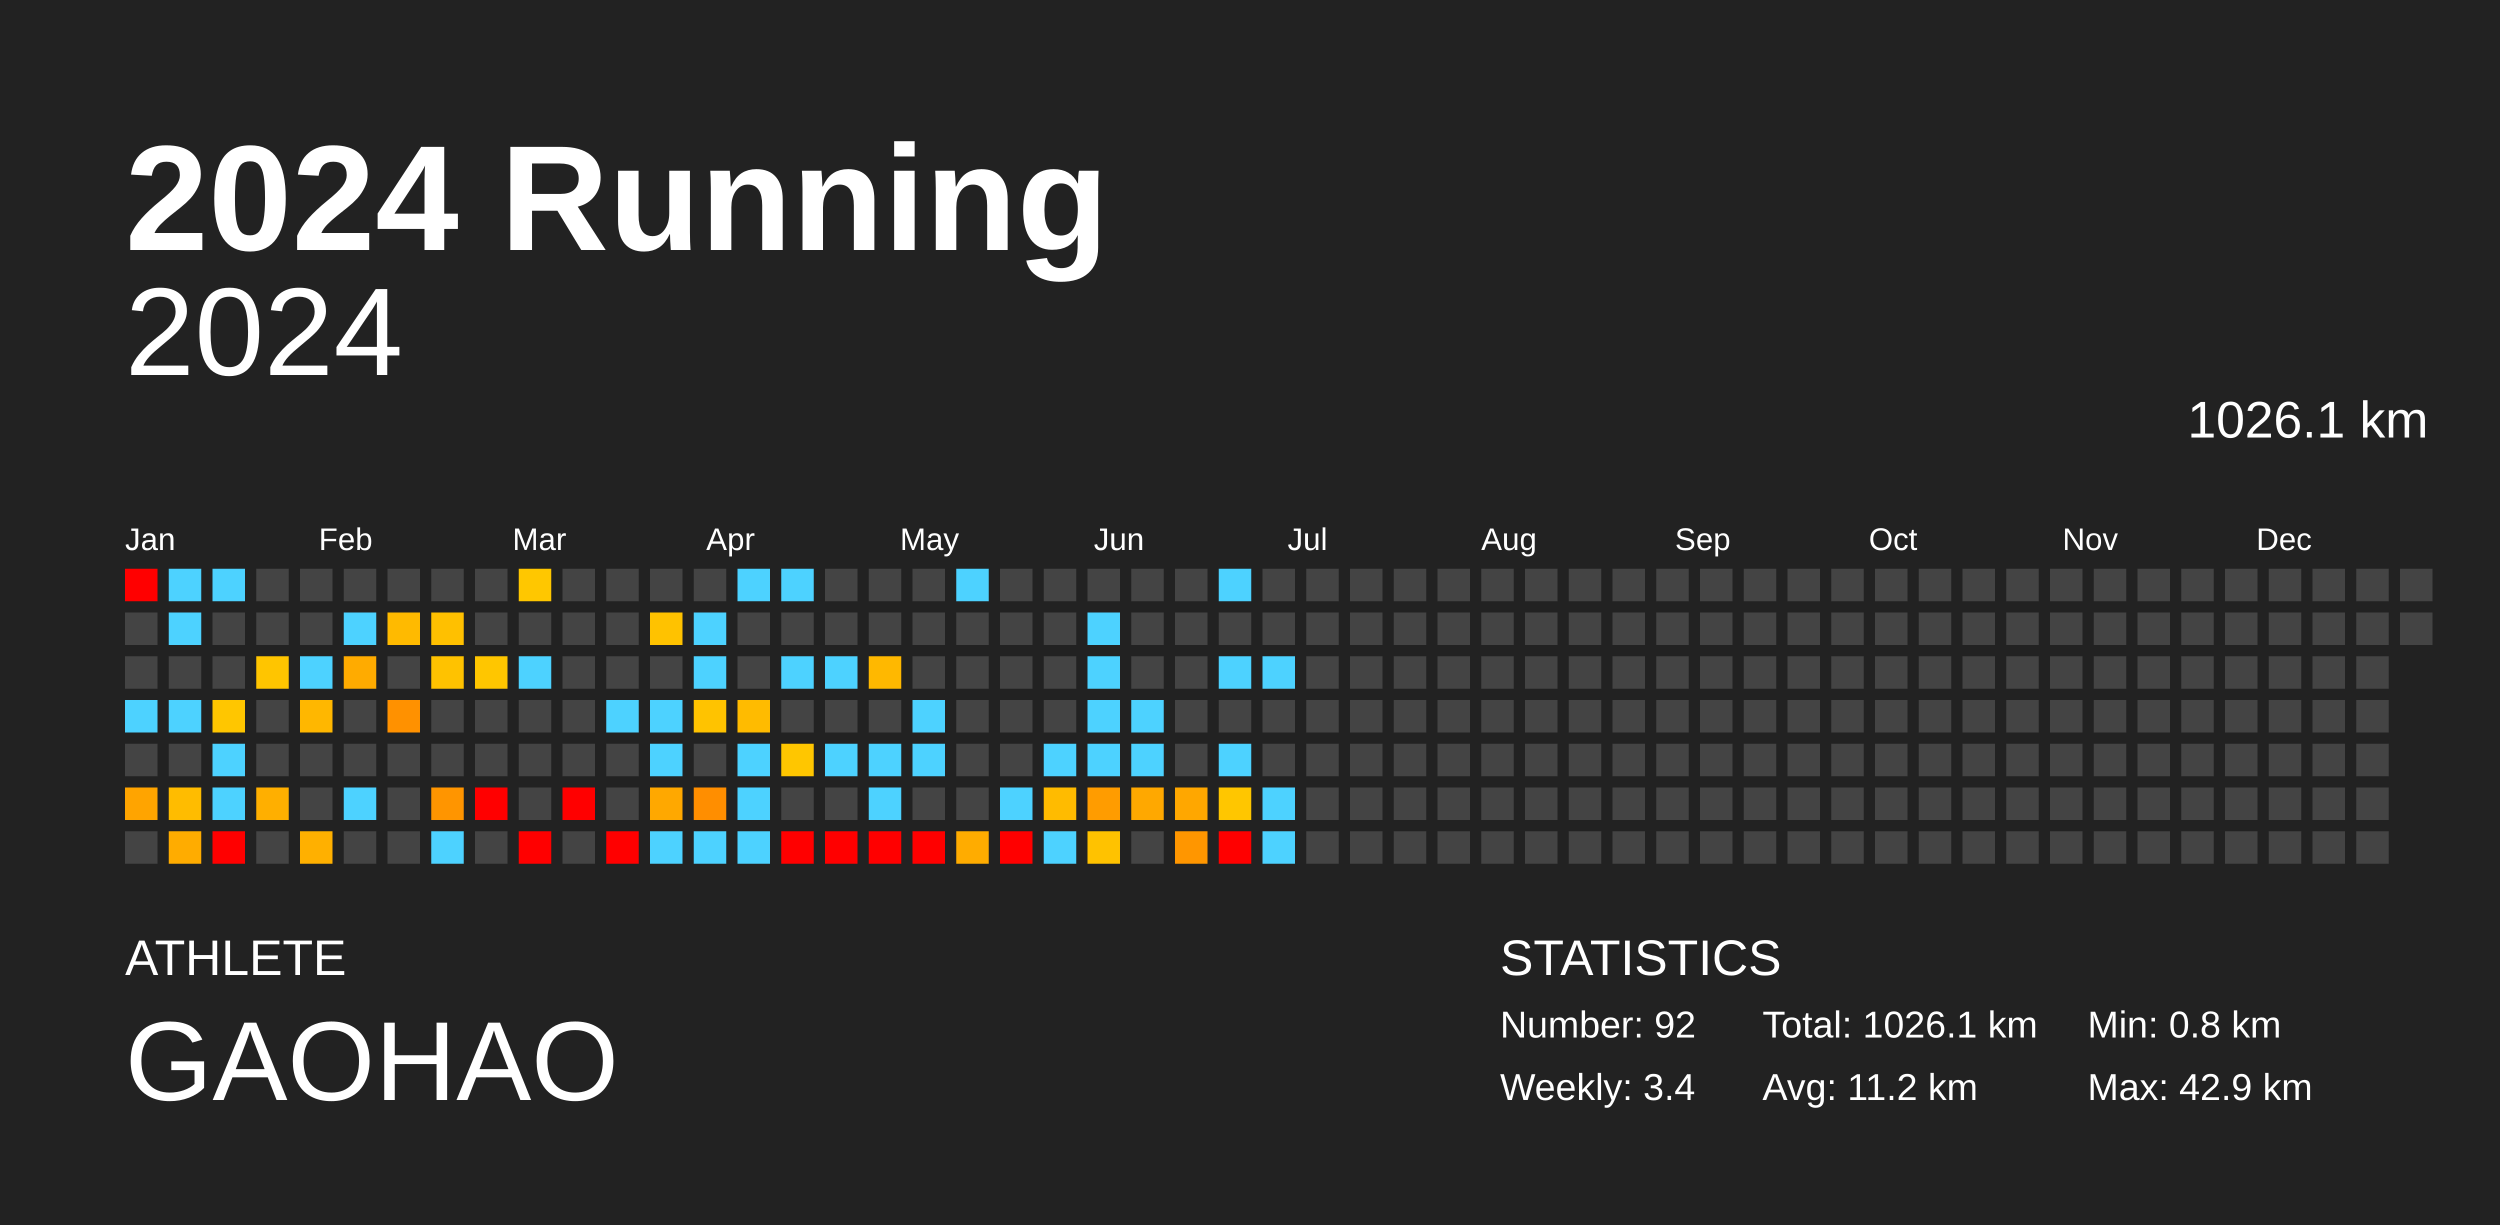
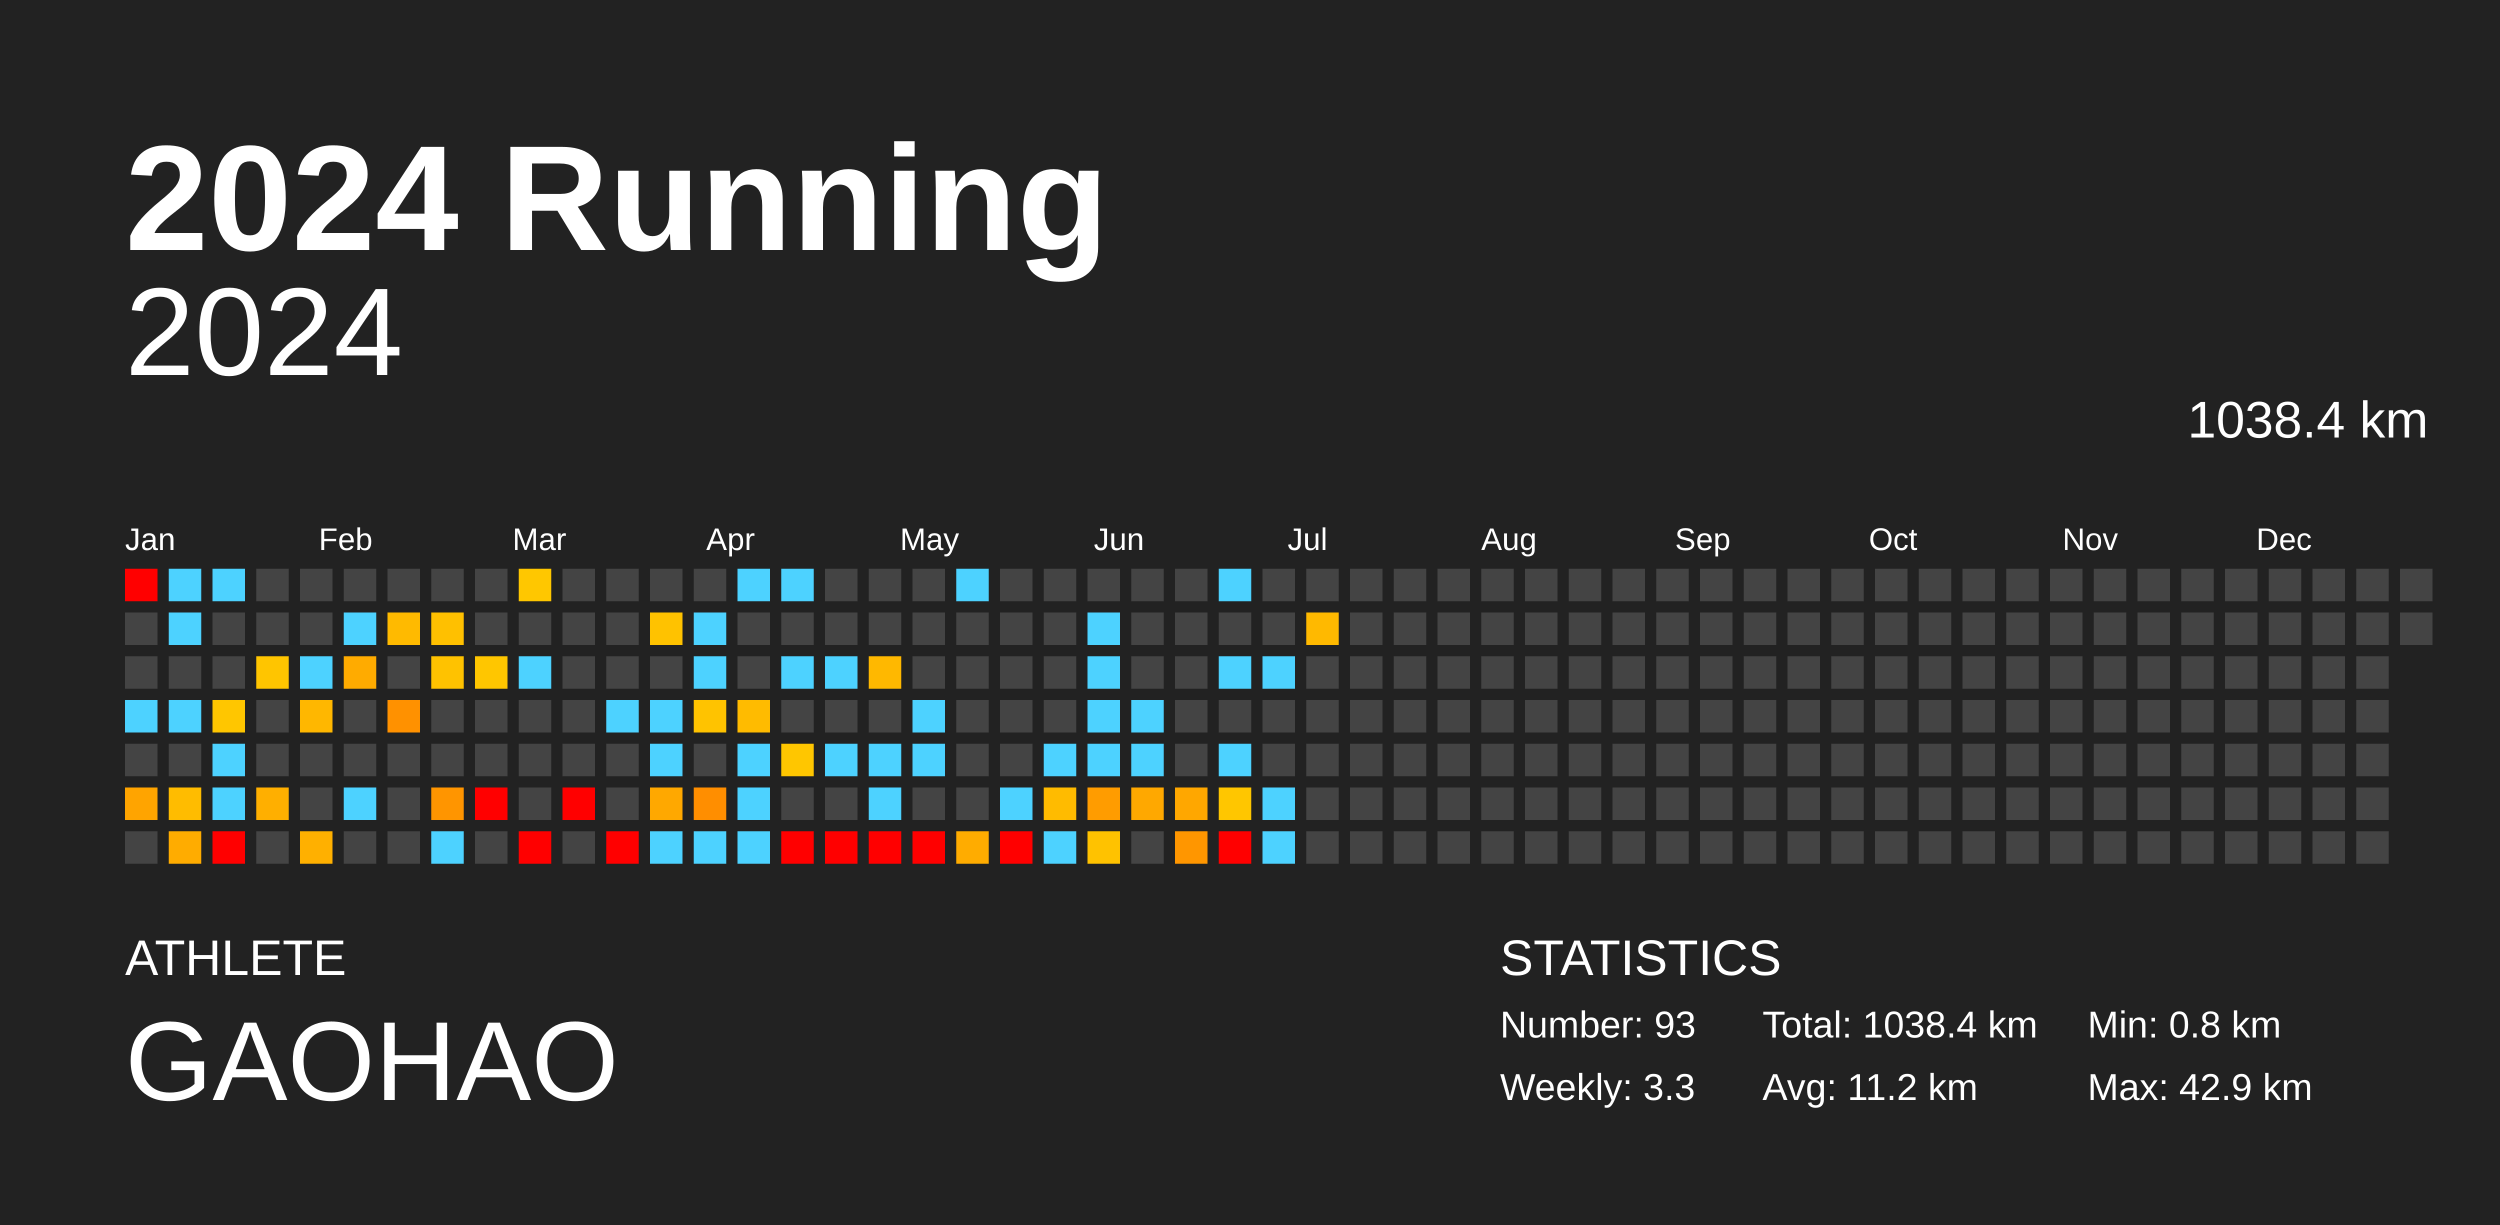
<svg xmlns="http://www.w3.org/2000/svg" baseProfile="full" height="98mm" version="1.1" viewBox="0,0,200,98" width="200mm">
  <defs />
  <rect fill="#222222" height="98" width="200" x="0" y="0" />
  <text fill="#FFFFFF" style="font-size:12px; font-family:Arial; font-weight:bold;" x="10" y="20">2024 Running</text>
  <text fill="#FFFFFF" style="font-size:4px; font-family:Arial" x="10" y="78">ATHLETE</text>
  <text fill="#FFFFFF" style="font-size:9px; font-family:Arial" x="10" y="88">GAOHAO</text>
  <text fill="#FFFFFF" style="font-size:4px; font-family:Arial" x="120" y="78">STATISTICS</text>
-   <text fill="#FFFFFF" style="font-size:3px; font-family:Arial" x="120" y="83">Number: 92</text>
-   <text fill="#FFFFFF" style="font-size:3px; font-family:Arial" x="120" y="88">Weekly: 3.4</text>
-   <text fill="#FFFFFF" style="font-size:3px; font-family:Arial" x="141" y="83">Total: 1026.1 km</text>
+   <text fill="#FFFFFF" style="font-size:3px; font-family:Arial" x="120" y="83">Number: 93</text>
+   <text fill="#FFFFFF" style="font-size:3px; font-family:Arial" x="120" y="88">Weekly: 3.3</text>
+   <text fill="#FFFFFF" style="font-size:3px; font-family:Arial" x="141" y="83">Total: 1038.4 km</text>
  <text fill="#FFFFFF" style="font-size:3px; font-family:Arial" x="141" y="88">Avg: 11.2 km</text>
  <text fill="#FFFFFF" style="font-size:3px; font-family:Arial" x="167" y="83">Min: 0.8 km</text>
  <text fill="#FFFFFF" style="font-size:3px; font-family:Arial" x="167" y="88">Max: 42.9 km</text>
  <text alignment-baseline="hanging" fill="#FFFFFF" style="font-size:10.0px; font-family:Arial;" x="10" y="30">2024</text>
-   <text alignment-baseline="hanging" fill="#FFFFFF" style="font-size:4.125px; font-family:Arial;" x="175" y="35">1026.1 km</text>
+   <text alignment-baseline="hanging" fill="#FFFFFF" style="font-size:4.125px; font-family:Arial;" x="175" y="35">1038.4 km</text>
  <text fill="#FFFFFF" style="font-size:2.5px; font-family:Arial" x="10.0" y="44">Jan</text>
  <text fill="#FFFFFF" style="font-size:2.5px; font-family:Arial" x="25.5" y="44">Feb</text>
  <text fill="#FFFFFF" style="font-size:2.5px; font-family:Arial" x="41.0" y="44">Mar</text>
  <text fill="#FFFFFF" style="font-size:2.5px; font-family:Arial" x="56.5" y="44">Apr</text>
  <text fill="#FFFFFF" style="font-size:2.5px; font-family:Arial" x="72.0" y="44">May</text>
  <text fill="#FFFFFF" style="font-size:2.5px; font-family:Arial" x="87.5" y="44">Jun</text>
  <text fill="#FFFFFF" style="font-size:2.5px; font-family:Arial" x="103.0" y="44">Jul</text>
  <text fill="#FFFFFF" style="font-size:2.5px; font-family:Arial" x="118.5" y="44">Aug</text>
  <text fill="#FFFFFF" style="font-size:2.5px; font-family:Arial" x="134.0" y="44">Sep</text>
  <text fill="#FFFFFF" style="font-size:2.5px; font-family:Arial" x="149.5" y="44">Oct</text>
  <text fill="#FFFFFF" style="font-size:2.5px; font-family:Arial" x="165.0" y="44">Nov</text>
  <text fill="#FFFFFF" style="font-size:2.5px; font-family:Arial" x="180.5" y="44">Dec</text>
  <rect fill="red" height="2.6" width="2.6" x="10.0" y="45.5" />
  <rect fill="#444444" height="2.6" width="2.6" x="10.0" y="49.0" />
  <rect fill="#444444" height="2.6" width="2.6" x="10.0" y="52.5" />
  <rect fill="#4dd2ff" height="2.6" width="2.6" x="10.0" y="56.0" />
  <rect fill="#444444" height="2.6" width="2.6" x="10.0" y="59.5" />
  <rect fill="#ffa400" height="2.6" width="2.6" x="10.0" y="63.0" />
  <rect fill="#444444" height="2.6" width="2.6" x="10.0" y="66.5" />
  <rect fill="#4dd2ff" height="2.6" width="2.6" x="13.5" y="45.5" />
  <rect fill="#4dd2ff" height="2.6" width="2.6" x="13.5" y="49.0" />
  <rect fill="#444444" height="2.6" width="2.6" x="13.5" y="52.5" />
  <rect fill="#4dd2ff" height="2.6" width="2.6" x="13.5" y="56.0" />
  <rect fill="#444444" height="2.6" width="2.6" x="13.5" y="59.5" />
  <rect fill="#ffbc00" height="2.6" width="2.6" x="13.5" y="63.0" />
  <rect fill="#ffac00" height="2.6" width="2.6" x="13.5" y="66.5" />
  <rect fill="#4dd2ff" height="2.6" width="2.6" x="17.0" y="45.5" />
  <rect fill="#444444" height="2.6" width="2.6" x="17.0" y="49.0" />
  <rect fill="#444444" height="2.6" width="2.6" x="17.0" y="52.5" />
  <rect fill="#ffc600" height="2.6" width="2.6" x="17.0" y="56.0" />
  <rect fill="#4dd2ff" height="2.6" width="2.6" x="17.0" y="59.5" />
  <rect fill="#4dd2ff" height="2.6" width="2.6" x="17.0" y="63.0" />
  <rect fill="red" height="2.6" width="2.6" x="17.0" y="66.5" />
  <rect fill="#444444" height="2.6" width="2.6" x="20.5" y="45.5" />
  <rect fill="#444444" height="2.6" width="2.6" x="20.5" y="49.0" />
  <rect fill="#ffc500" height="2.6" width="2.6" x="20.5" y="52.5" />
  <rect fill="#444444" height="2.6" width="2.6" x="20.5" y="56.0" />
  <rect fill="#444444" height="2.6" width="2.6" x="20.5" y="59.5" />
  <rect fill="#ffaf00" height="2.6" width="2.6" x="20.5" y="63.0" />
  <rect fill="#444444" height="2.6" width="2.6" x="20.5" y="66.5" />
  <rect fill="#444444" height="2.6" width="2.6" x="24.0" y="45.5" />
  <rect fill="#444444" height="2.6" width="2.6" x="24.0" y="49.0" />
  <rect fill="#4dd2ff" height="2.6" width="2.6" x="24.0" y="52.5" />
  <rect fill="#ffb700" height="2.6" width="2.6" x="24.0" y="56.0" />
  <rect fill="#444444" height="2.6" width="2.6" x="24.0" y="59.5" />
  <rect fill="#444444" height="2.6" width="2.6" x="24.0" y="63.0" />
  <rect fill="#ffb000" height="2.6" width="2.6" x="24.0" y="66.5" />
  <rect fill="#444444" height="2.6" width="2.6" x="27.5" y="45.5" />
  <rect fill="#4dd2ff" height="2.6" width="2.6" x="27.5" y="49.0" />
  <rect fill="#ffab00" height="2.6" width="2.6" x="27.5" y="52.5" />
  <rect fill="#444444" height="2.6" width="2.6" x="27.5" y="56.0" />
  <rect fill="#444444" height="2.6" width="2.6" x="27.5" y="59.5" />
  <rect fill="#4dd2ff" height="2.6" width="2.6" x="27.5" y="63.0" />
  <rect fill="#444444" height="2.6" width="2.6" x="27.5" y="66.5" />
  <rect fill="#444444" height="2.6" width="2.6" x="31.0" y="45.5" />
  <rect fill="#ffba00" height="2.6" width="2.6" x="31.0" y="49.0" />
  <rect fill="#444444" height="2.6" width="2.6" x="31.0" y="52.5" />
  <rect fill="#ff9100" height="2.6" width="2.6" x="31.0" y="56.0" />
  <rect fill="#444444" height="2.6" width="2.6" x="31.0" y="59.5" />
  <rect fill="#444444" height="2.6" width="2.6" x="31.0" y="63.0" />
  <rect fill="#444444" height="2.6" width="2.6" x="31.0" y="66.5" />
  <rect fill="#444444" height="2.6" width="2.6" x="34.5" y="45.5" />
  <rect fill="#ffc000" height="2.6" width="2.6" x="34.5" y="49.0" />
  <rect fill="#ffc200" height="2.6" width="2.6" x="34.5" y="52.5" />
  <rect fill="#444444" height="2.6" width="2.6" x="34.5" y="56.0" />
  <rect fill="#444444" height="2.6" width="2.6" x="34.5" y="59.5" />
  <rect fill="#ff9500" height="2.6" width="2.6" x="34.5" y="63.0" />
  <rect fill="#4dd2ff" height="2.6" width="2.6" x="34.5" y="66.5" />
  <rect fill="#444444" height="2.6" width="2.6" x="38.0" y="45.5" />
  <rect fill="#444444" height="2.6" width="2.6" x="38.0" y="49.0" />
  <rect fill="#ffc600" height="2.6" width="2.6" x="38.0" y="52.5" />
  <rect fill="#444444" height="2.6" width="2.6" x="38.0" y="56.0" />
  <rect fill="#444444" height="2.6" width="2.6" x="38.0" y="59.5" />
  <rect fill="red" height="2.6" width="2.6" x="38.0" y="63.0" />
  <rect fill="#444444" height="2.6" width="2.6" x="38.0" y="66.5" />
  <rect fill="#ffc700" height="2.6" width="2.6" x="41.5" y="45.5" />
  <rect fill="#444444" height="2.6" width="2.6" x="41.5" y="49.0" />
  <rect fill="#4dd2ff" height="2.6" width="2.6" x="41.5" y="52.5" />
  <rect fill="#444444" height="2.6" width="2.6" x="41.5" y="56.0" />
  <rect fill="#444444" height="2.6" width="2.6" x="41.5" y="59.5" />
  <rect fill="#444444" height="2.6" width="2.6" x="41.5" y="63.0" />
  <rect fill="red" height="2.6" width="2.6" x="41.5" y="66.5" />
  <rect fill="#444444" height="2.6" width="2.6" x="45.0" y="45.5" />
  <rect fill="#444444" height="2.6" width="2.6" x="45.0" y="49.0" />
  <rect fill="#444444" height="2.6" width="2.6" x="45.0" y="52.5" />
  <rect fill="#444444" height="2.6" width="2.6" x="45.0" y="56.0" />
  <rect fill="#444444" height="2.6" width="2.6" x="45.0" y="59.5" />
  <rect fill="red" height="2.6" width="2.6" x="45.0" y="63.0" />
  <rect fill="#444444" height="2.6" width="2.6" x="45.0" y="66.5" />
  <rect fill="#444444" height="2.6" width="2.6" x="48.5" y="45.5" />
  <rect fill="#444444" height="2.6" width="2.6" x="48.5" y="49.0" />
  <rect fill="#444444" height="2.6" width="2.6" x="48.5" y="52.5" />
  <rect fill="#4dd2ff" height="2.6" width="2.6" x="48.5" y="56.0" />
  <rect fill="#444444" height="2.6" width="2.6" x="48.5" y="59.5" />
  <rect fill="#444444" height="2.6" width="2.6" x="48.5" y="63.0" />
  <rect fill="red" height="2.6" width="2.6" x="48.5" y="66.5" />
  <rect fill="#444444" height="2.6" width="2.6" x="52.0" y="45.5" />
  <rect fill="#ffc200" height="2.6" width="2.6" x="52.0" y="49.0" />
  <rect fill="#444444" height="2.6" width="2.6" x="52.0" y="52.5" />
  <rect fill="#4dd2ff" height="2.6" width="2.6" x="52.0" y="56.0" />
  <rect fill="#4dd2ff" height="2.6" width="2.6" x="52.0" y="59.5" />
  <rect fill="#ffa800" height="2.6" width="2.6" x="52.0" y="63.0" />
  <rect fill="#4dd2ff" height="2.6" width="2.6" x="52.0" y="66.5" />
  <rect fill="#444444" height="2.6" width="2.6" x="55.5" y="45.5" />
  <rect fill="#4dd2ff" height="2.6" width="2.6" x="55.5" y="49.0" />
  <rect fill="#4dd2ff" height="2.6" width="2.6" x="55.5" y="52.5" />
  <rect fill="#ffc300" height="2.6" width="2.6" x="55.5" y="56.0" />
  <rect fill="#444444" height="2.6" width="2.6" x="55.5" y="59.5" />
  <rect fill="#ff8e00" height="2.6" width="2.6" x="55.5" y="63.0" />
  <rect fill="#4dd2ff" height="2.6" width="2.6" x="55.5" y="66.5" />
  <rect fill="#4dd2ff" height="2.6" width="2.6" x="59.0" y="45.5" />
  <rect fill="#444444" height="2.6" width="2.6" x="59.0" y="49.0" />
  <rect fill="#444444" height="2.6" width="2.6" x="59.0" y="52.5" />
  <rect fill="#ffbb00" height="2.6" width="2.6" x="59.0" y="56.0" />
  <rect fill="#4dd2ff" height="2.6" width="2.6" x="59.0" y="59.5" />
  <rect fill="#4dd2ff" height="2.6" width="2.6" x="59.0" y="63.0" />
  <rect fill="#4dd2ff" height="2.6" width="2.6" x="59.0" y="66.5" />
  <rect fill="#4dd2ff" height="2.6" width="2.6" x="62.5" y="45.5" />
  <rect fill="#444444" height="2.6" width="2.6" x="62.5" y="49.0" />
  <rect fill="#4dd2ff" height="2.6" width="2.6" x="62.5" y="52.5" />
  <rect fill="#444444" height="2.6" width="2.6" x="62.5" y="56.0" />
  <rect fill="#ffc600" height="2.6" width="2.6" x="62.5" y="59.5" />
  <rect fill="#444444" height="2.6" width="2.6" x="62.5" y="63.0" />
  <rect fill="red" height="2.6" width="2.6" x="62.5" y="66.5" />
  <rect fill="#444444" height="2.6" width="2.6" x="66.0" y="45.5" />
  <rect fill="#444444" height="2.6" width="2.6" x="66.0" y="49.0" />
  <rect fill="#4dd2ff" height="2.6" width="2.6" x="66.0" y="52.5" />
  <rect fill="#444444" height="2.6" width="2.6" x="66.0" y="56.0" />
  <rect fill="#4dd2ff" height="2.6" width="2.6" x="66.0" y="59.5" />
  <rect fill="#444444" height="2.6" width="2.6" x="66.0" y="63.0" />
  <rect fill="red" height="2.6" width="2.6" x="66.0" y="66.5" />
  <rect fill="#444444" height="2.6" width="2.6" x="69.5" y="45.5" />
  <rect fill="#444444" height="2.6" width="2.6" x="69.5" y="49.0" />
  <rect fill="#ffb800" height="2.6" width="2.6" x="69.5" y="52.5" />
  <rect fill="#444444" height="2.6" width="2.6" x="69.5" y="56.0" />
  <rect fill="#4dd2ff" height="2.6" width="2.6" x="69.5" y="59.5" />
  <rect fill="#4dd2ff" height="2.6" width="2.6" x="69.5" y="63.0" />
  <rect fill="red" height="2.6" width="2.6" x="69.5" y="66.5" />
  <rect fill="#444444" height="2.6" width="2.6" x="73.0" y="45.5" />
  <rect fill="#444444" height="2.6" width="2.6" x="73.0" y="49.0" />
  <rect fill="#444444" height="2.6" width="2.6" x="73.0" y="52.5" />
  <rect fill="#4dd2ff" height="2.6" width="2.6" x="73.0" y="56.0" />
  <rect fill="#4dd2ff" height="2.6" width="2.6" x="73.0" y="59.5" />
  <rect fill="#444444" height="2.6" width="2.6" x="73.0" y="63.0" />
  <rect fill="red" height="2.6" width="2.6" x="73.0" y="66.5" />
  <rect fill="#4dd2ff" height="2.6" width="2.6" x="76.5" y="45.5" />
  <rect fill="#444444" height="2.6" width="2.6" x="76.5" y="49.0" />
  <rect fill="#444444" height="2.6" width="2.6" x="76.5" y="52.5" />
  <rect fill="#444444" height="2.6" width="2.6" x="76.5" y="56.0" />
  <rect fill="#444444" height="2.6" width="2.6" x="76.5" y="59.5" />
  <rect fill="#444444" height="2.6" width="2.6" x="76.5" y="63.0" />
  <rect fill="#ffac00" height="2.6" width="2.6" x="76.5" y="66.5" />
  <rect fill="#444444" height="2.6" width="2.6" x="80.0" y="45.5" />
  <rect fill="#444444" height="2.6" width="2.6" x="80.0" y="49.0" />
  <rect fill="#444444" height="2.6" width="2.6" x="80.0" y="52.5" />
  <rect fill="#444444" height="2.6" width="2.6" x="80.0" y="56.0" />
  <rect fill="#444444" height="2.6" width="2.6" x="80.0" y="59.5" />
  <rect fill="#4dd2ff" height="2.6" width="2.6" x="80.0" y="63.0" />
  <rect fill="red" height="2.6" width="2.6" x="80.0" y="66.5" />
  <rect fill="#444444" height="2.6" width="2.6" x="83.5" y="45.5" />
  <rect fill="#444444" height="2.6" width="2.6" x="83.5" y="49.0" />
  <rect fill="#444444" height="2.6" width="2.6" x="83.5" y="52.5" />
  <rect fill="#444444" height="2.6" width="2.6" x="83.5" y="56.0" />
  <rect fill="#4dd2ff" height="2.6" width="2.6" x="83.5" y="59.5" />
  <rect fill="#ffbb00" height="2.6" width="2.6" x="83.5" y="63.0" />
  <rect fill="#4dd2ff" height="2.6" width="2.6" x="83.5" y="66.5" />
  <rect fill="#444444" height="2.6" width="2.6" x="87.0" y="45.5" />
  <rect fill="#4dd2ff" height="2.6" width="2.6" x="87.0" y="49.0" />
  <rect fill="#4dd2ff" height="2.6" width="2.6" x="87.0" y="52.5" />
  <rect fill="#4dd2ff" height="2.6" width="2.6" x="87.0" y="56.0" />
  <rect fill="#4dd2ff" height="2.6" width="2.6" x="87.0" y="59.5" />
  <rect fill="#ff9c00" height="2.6" width="2.6" x="87.0" y="63.0" />
  <rect fill="#ffc200" height="2.6" width="2.6" x="87.0" y="66.5" />
  <rect fill="#444444" height="2.6" width="2.6" x="90.5" y="45.5" />
  <rect fill="#444444" height="2.6" width="2.6" x="90.5" y="49.0" />
  <rect fill="#444444" height="2.6" width="2.6" x="90.5" y="52.5" />
  <rect fill="#4dd2ff" height="2.6" width="2.6" x="90.5" y="56.0" />
  <rect fill="#4dd2ff" height="2.6" width="2.6" x="90.5" y="59.5" />
  <rect fill="#ffa800" height="2.6" width="2.6" x="90.5" y="63.0" />
  <rect fill="#444444" height="2.6" width="2.6" x="90.5" y="66.5" />
  <rect fill="#444444" height="2.6" width="2.6" x="94.0" y="45.5" />
  <rect fill="#444444" height="2.6" width="2.6" x="94.0" y="49.0" />
  <rect fill="#444444" height="2.6" width="2.6" x="94.0" y="52.5" />
  <rect fill="#444444" height="2.6" width="2.6" x="94.0" y="56.0" />
  <rect fill="#444444" height="2.6" width="2.6" x="94.0" y="59.5" />
  <rect fill="#ffa700" height="2.6" width="2.6" x="94.0" y="63.0" />
  <rect fill="#ff9600" height="2.6" width="2.6" x="94.0" y="66.5" />
  <rect fill="#4dd2ff" height="2.6" width="2.6" x="97.5" y="45.5" />
  <rect fill="#444444" height="2.6" width="2.6" x="97.5" y="49.0" />
  <rect fill="#4dd2ff" height="2.6" width="2.6" x="97.5" y="52.5" />
  <rect fill="#444444" height="2.6" width="2.6" x="97.5" y="56.0" />
  <rect fill="#4dd2ff" height="2.6" width="2.6" x="97.5" y="59.5" />
  <rect fill="#ffc600" height="2.6" width="2.6" x="97.5" y="63.0" />
  <rect fill="red" height="2.6" width="2.6" x="97.5" y="66.5" />
  <rect fill="#444444" height="2.6" width="2.6" x="101.0" y="45.5" />
  <rect fill="#444444" height="2.6" width="2.6" x="101.0" y="49.0" />
  <rect fill="#4dd2ff" height="2.6" width="2.6" x="101.0" y="52.5" />
  <rect fill="#444444" height="2.6" width="2.6" x="101.0" y="56.0" />
  <rect fill="#444444" height="2.6" width="2.6" x="101.0" y="59.5" />
  <rect fill="#4dd2ff" height="2.6" width="2.6" x="101.0" y="63.0" />
  <rect fill="#4dd2ff" height="2.6" width="2.6" x="101.0" y="66.5" />
  <rect fill="#444444" height="2.6" width="2.6" x="104.5" y="45.5" />
-   <rect fill="#444444" height="2.6" width="2.6" x="104.5" y="49.0" />
+   <rect fill="#ffb900" height="2.6" width="2.6" x="104.5" y="49.0" />
  <rect fill="#444444" height="2.6" width="2.6" x="104.5" y="52.5" />
  <rect fill="#444444" height="2.6" width="2.6" x="104.5" y="56.0" />
  <rect fill="#444444" height="2.6" width="2.6" x="104.5" y="59.5" />
  <rect fill="#444444" height="2.6" width="2.6" x="104.5" y="63.0" />
  <rect fill="#444444" height="2.6" width="2.6" x="104.5" y="66.5" />
  <rect fill="#444444" height="2.6" width="2.6" x="108.0" y="45.5" />
  <rect fill="#444444" height="2.6" width="2.6" x="108.0" y="49.0" />
  <rect fill="#444444" height="2.6" width="2.6" x="108.0" y="52.5" />
  <rect fill="#444444" height="2.6" width="2.6" x="108.0" y="56.0" />
  <rect fill="#444444" height="2.6" width="2.6" x="108.0" y="59.5" />
  <rect fill="#444444" height="2.6" width="2.6" x="108.0" y="63.0" />
  <rect fill="#444444" height="2.6" width="2.6" x="108.0" y="66.5" />
  <rect fill="#444444" height="2.6" width="2.6" x="111.5" y="45.5" />
  <rect fill="#444444" height="2.6" width="2.6" x="111.5" y="49.0" />
  <rect fill="#444444" height="2.6" width="2.6" x="111.5" y="52.5" />
  <rect fill="#444444" height="2.6" width="2.6" x="111.5" y="56.0" />
  <rect fill="#444444" height="2.6" width="2.6" x="111.5" y="59.5" />
  <rect fill="#444444" height="2.6" width="2.6" x="111.5" y="63.0" />
  <rect fill="#444444" height="2.6" width="2.6" x="111.5" y="66.5" />
  <rect fill="#444444" height="2.6" width="2.6" x="115.0" y="45.5" />
  <rect fill="#444444" height="2.6" width="2.6" x="115.0" y="49.0" />
  <rect fill="#444444" height="2.6" width="2.6" x="115.0" y="52.5" />
  <rect fill="#444444" height="2.6" width="2.6" x="115.0" y="56.0" />
  <rect fill="#444444" height="2.6" width="2.6" x="115.0" y="59.5" />
  <rect fill="#444444" height="2.6" width="2.6" x="115.0" y="63.0" />
  <rect fill="#444444" height="2.6" width="2.6" x="115.0" y="66.5" />
  <rect fill="#444444" height="2.6" width="2.6" x="118.5" y="45.5" />
  <rect fill="#444444" height="2.6" width="2.6" x="118.5" y="49.0" />
  <rect fill="#444444" height="2.6" width="2.6" x="118.5" y="52.5" />
  <rect fill="#444444" height="2.6" width="2.6" x="118.5" y="56.0" />
  <rect fill="#444444" height="2.6" width="2.6" x="118.5" y="59.5" />
  <rect fill="#444444" height="2.6" width="2.6" x="118.5" y="63.0" />
  <rect fill="#444444" height="2.6" width="2.6" x="118.5" y="66.5" />
  <rect fill="#444444" height="2.6" width="2.6" x="122.0" y="45.5" />
  <rect fill="#444444" height="2.6" width="2.6" x="122.0" y="49.0" />
  <rect fill="#444444" height="2.6" width="2.6" x="122.0" y="52.5" />
  <rect fill="#444444" height="2.6" width="2.6" x="122.0" y="56.0" />
  <rect fill="#444444" height="2.6" width="2.6" x="122.0" y="59.5" />
  <rect fill="#444444" height="2.6" width="2.6" x="122.0" y="63.0" />
  <rect fill="#444444" height="2.6" width="2.6" x="122.0" y="66.5" />
  <rect fill="#444444" height="2.6" width="2.6" x="125.5" y="45.5" />
  <rect fill="#444444" height="2.6" width="2.6" x="125.5" y="49.0" />
  <rect fill="#444444" height="2.6" width="2.6" x="125.5" y="52.5" />
  <rect fill="#444444" height="2.6" width="2.6" x="125.5" y="56.0" />
  <rect fill="#444444" height="2.6" width="2.6" x="125.5" y="59.5" />
  <rect fill="#444444" height="2.6" width="2.6" x="125.5" y="63.0" />
  <rect fill="#444444" height="2.6" width="2.6" x="125.5" y="66.5" />
  <rect fill="#444444" height="2.6" width="2.6" x="129.0" y="45.5" />
  <rect fill="#444444" height="2.6" width="2.6" x="129.0" y="49.0" />
  <rect fill="#444444" height="2.6" width="2.6" x="129.0" y="52.5" />
  <rect fill="#444444" height="2.6" width="2.6" x="129.0" y="56.0" />
  <rect fill="#444444" height="2.6" width="2.6" x="129.0" y="59.5" />
  <rect fill="#444444" height="2.6" width="2.6" x="129.0" y="63.0" />
  <rect fill="#444444" height="2.6" width="2.6" x="129.0" y="66.5" />
  <rect fill="#444444" height="2.6" width="2.6" x="132.5" y="45.5" />
  <rect fill="#444444" height="2.6" width="2.6" x="132.5" y="49.0" />
  <rect fill="#444444" height="2.6" width="2.6" x="132.5" y="52.5" />
  <rect fill="#444444" height="2.6" width="2.6" x="132.5" y="56.0" />
  <rect fill="#444444" height="2.6" width="2.6" x="132.5" y="59.5" />
  <rect fill="#444444" height="2.6" width="2.6" x="132.5" y="63.0" />
  <rect fill="#444444" height="2.6" width="2.6" x="132.5" y="66.5" />
  <rect fill="#444444" height="2.6" width="2.6" x="136.0" y="45.5" />
  <rect fill="#444444" height="2.6" width="2.6" x="136.0" y="49.0" />
  <rect fill="#444444" height="2.6" width="2.6" x="136.0" y="52.5" />
  <rect fill="#444444" height="2.6" width="2.6" x="136.0" y="56.0" />
  <rect fill="#444444" height="2.6" width="2.6" x="136.0" y="59.5" />
  <rect fill="#444444" height="2.6" width="2.6" x="136.0" y="63.0" />
  <rect fill="#444444" height="2.6" width="2.6" x="136.0" y="66.5" />
  <rect fill="#444444" height="2.6" width="2.6" x="139.5" y="45.5" />
  <rect fill="#444444" height="2.6" width="2.6" x="139.5" y="49.0" />
  <rect fill="#444444" height="2.6" width="2.6" x="139.5" y="52.5" />
  <rect fill="#444444" height="2.6" width="2.6" x="139.5" y="56.0" />
  <rect fill="#444444" height="2.6" width="2.6" x="139.5" y="59.5" />
  <rect fill="#444444" height="2.6" width="2.6" x="139.5" y="63.0" />
  <rect fill="#444444" height="2.6" width="2.6" x="139.5" y="66.5" />
  <rect fill="#444444" height="2.6" width="2.6" x="143.0" y="45.5" />
  <rect fill="#444444" height="2.6" width="2.6" x="143.0" y="49.0" />
  <rect fill="#444444" height="2.6" width="2.6" x="143.0" y="52.5" />
  <rect fill="#444444" height="2.6" width="2.6" x="143.0" y="56.0" />
  <rect fill="#444444" height="2.6" width="2.6" x="143.0" y="59.5" />
  <rect fill="#444444" height="2.6" width="2.6" x="143.0" y="63.0" />
  <rect fill="#444444" height="2.6" width="2.6" x="143.0" y="66.5" />
  <rect fill="#444444" height="2.6" width="2.6" x="146.5" y="45.5" />
  <rect fill="#444444" height="2.6" width="2.6" x="146.5" y="49.0" />
  <rect fill="#444444" height="2.6" width="2.6" x="146.5" y="52.5" />
  <rect fill="#444444" height="2.6" width="2.6" x="146.5" y="56.0" />
  <rect fill="#444444" height="2.6" width="2.6" x="146.5" y="59.5" />
  <rect fill="#444444" height="2.6" width="2.6" x="146.5" y="63.0" />
  <rect fill="#444444" height="2.6" width="2.6" x="146.5" y="66.5" />
  <rect fill="#444444" height="2.6" width="2.6" x="150.0" y="45.5" />
  <rect fill="#444444" height="2.6" width="2.6" x="150.0" y="49.0" />
  <rect fill="#444444" height="2.6" width="2.6" x="150.0" y="52.5" />
  <rect fill="#444444" height="2.6" width="2.6" x="150.0" y="56.0" />
  <rect fill="#444444" height="2.6" width="2.6" x="150.0" y="59.5" />
  <rect fill="#444444" height="2.6" width="2.6" x="150.0" y="63.0" />
  <rect fill="#444444" height="2.6" width="2.6" x="150.0" y="66.5" />
  <rect fill="#444444" height="2.6" width="2.6" x="153.5" y="45.5" />
  <rect fill="#444444" height="2.6" width="2.6" x="153.5" y="49.0" />
  <rect fill="#444444" height="2.6" width="2.6" x="153.5" y="52.5" />
  <rect fill="#444444" height="2.6" width="2.6" x="153.5" y="56.0" />
  <rect fill="#444444" height="2.6" width="2.6" x="153.5" y="59.5" />
  <rect fill="#444444" height="2.6" width="2.6" x="153.5" y="63.0" />
  <rect fill="#444444" height="2.6" width="2.6" x="153.5" y="66.5" />
  <rect fill="#444444" height="2.6" width="2.6" x="157.0" y="45.5" />
  <rect fill="#444444" height="2.6" width="2.6" x="157.0" y="49.0" />
  <rect fill="#444444" height="2.6" width="2.6" x="157.0" y="52.5" />
  <rect fill="#444444" height="2.6" width="2.6" x="157.0" y="56.0" />
  <rect fill="#444444" height="2.6" width="2.6" x="157.0" y="59.5" />
  <rect fill="#444444" height="2.6" width="2.6" x="157.0" y="63.0" />
  <rect fill="#444444" height="2.6" width="2.6" x="157.0" y="66.5" />
  <rect fill="#444444" height="2.6" width="2.6" x="160.5" y="45.5" />
  <rect fill="#444444" height="2.6" width="2.6" x="160.5" y="49.0" />
  <rect fill="#444444" height="2.6" width="2.6" x="160.5" y="52.5" />
  <rect fill="#444444" height="2.6" width="2.6" x="160.5" y="56.0" />
  <rect fill="#444444" height="2.6" width="2.6" x="160.5" y="59.5" />
  <rect fill="#444444" height="2.6" width="2.6" x="160.5" y="63.0" />
  <rect fill="#444444" height="2.6" width="2.6" x="160.5" y="66.5" />
  <rect fill="#444444" height="2.6" width="2.6" x="164.0" y="45.5" />
  <rect fill="#444444" height="2.6" width="2.6" x="164.0" y="49.0" />
  <rect fill="#444444" height="2.6" width="2.6" x="164.0" y="52.5" />
  <rect fill="#444444" height="2.6" width="2.6" x="164.0" y="56.0" />
  <rect fill="#444444" height="2.6" width="2.6" x="164.0" y="59.5" />
  <rect fill="#444444" height="2.6" width="2.6" x="164.0" y="63.0" />
  <rect fill="#444444" height="2.6" width="2.6" x="164.0" y="66.5" />
  <rect fill="#444444" height="2.6" width="2.6" x="167.5" y="45.5" />
  <rect fill="#444444" height="2.6" width="2.6" x="167.5" y="49.0" />
  <rect fill="#444444" height="2.6" width="2.6" x="167.5" y="52.5" />
  <rect fill="#444444" height="2.6" width="2.6" x="167.5" y="56.0" />
  <rect fill="#444444" height="2.6" width="2.6" x="167.5" y="59.5" />
  <rect fill="#444444" height="2.6" width="2.6" x="167.5" y="63.0" />
  <rect fill="#444444" height="2.6" width="2.6" x="167.5" y="66.5" />
  <rect fill="#444444" height="2.6" width="2.6" x="171.0" y="45.5" />
  <rect fill="#444444" height="2.6" width="2.6" x="171.0" y="49.0" />
  <rect fill="#444444" height="2.6" width="2.6" x="171.0" y="52.5" />
  <rect fill="#444444" height="2.6" width="2.6" x="171.0" y="56.0" />
  <rect fill="#444444" height="2.6" width="2.6" x="171.0" y="59.5" />
  <rect fill="#444444" height="2.6" width="2.6" x="171.0" y="63.0" />
  <rect fill="#444444" height="2.6" width="2.6" x="171.0" y="66.5" />
  <rect fill="#444444" height="2.6" width="2.6" x="174.5" y="45.5" />
  <rect fill="#444444" height="2.6" width="2.6" x="174.5" y="49.0" />
  <rect fill="#444444" height="2.6" width="2.6" x="174.5" y="52.5" />
  <rect fill="#444444" height="2.6" width="2.6" x="174.5" y="56.0" />
  <rect fill="#444444" height="2.6" width="2.6" x="174.5" y="59.5" />
  <rect fill="#444444" height="2.6" width="2.6" x="174.5" y="63.0" />
  <rect fill="#444444" height="2.6" width="2.6" x="174.5" y="66.5" />
  <rect fill="#444444" height="2.6" width="2.6" x="178.0" y="45.5" />
  <rect fill="#444444" height="2.6" width="2.6" x="178.0" y="49.0" />
  <rect fill="#444444" height="2.6" width="2.6" x="178.0" y="52.5" />
  <rect fill="#444444" height="2.6" width="2.6" x="178.0" y="56.0" />
  <rect fill="#444444" height="2.6" width="2.6" x="178.0" y="59.5" />
  <rect fill="#444444" height="2.6" width="2.6" x="178.0" y="63.0" />
  <rect fill="#444444" height="2.6" width="2.6" x="178.0" y="66.5" />
  <rect fill="#444444" height="2.6" width="2.6" x="181.5" y="45.5" />
  <rect fill="#444444" height="2.6" width="2.6" x="181.5" y="49.0" />
  <rect fill="#444444" height="2.6" width="2.6" x="181.5" y="52.5" />
  <rect fill="#444444" height="2.6" width="2.6" x="181.5" y="56.0" />
  <rect fill="#444444" height="2.6" width="2.6" x="181.5" y="59.5" />
  <rect fill="#444444" height="2.6" width="2.6" x="181.5" y="63.0" />
  <rect fill="#444444" height="2.6" width="2.6" x="181.5" y="66.5" />
  <rect fill="#444444" height="2.6" width="2.6" x="185.0" y="45.5" />
  <rect fill="#444444" height="2.6" width="2.6" x="185.0" y="49.0" />
  <rect fill="#444444" height="2.6" width="2.6" x="185.0" y="52.5" />
  <rect fill="#444444" height="2.6" width="2.6" x="185.0" y="56.0" />
  <rect fill="#444444" height="2.6" width="2.6" x="185.0" y="59.5" />
  <rect fill="#444444" height="2.6" width="2.6" x="185.0" y="63.0" />
  <rect fill="#444444" height="2.6" width="2.6" x="185.0" y="66.5" />
  <rect fill="#444444" height="2.6" width="2.6" x="188.5" y="45.5" />
  <rect fill="#444444" height="2.6" width="2.6" x="188.5" y="49.0" />
  <rect fill="#444444" height="2.6" width="2.6" x="188.5" y="52.5" />
  <rect fill="#444444" height="2.6" width="2.6" x="188.5" y="56.0" />
  <rect fill="#444444" height="2.6" width="2.6" x="188.5" y="59.5" />
  <rect fill="#444444" height="2.6" width="2.6" x="188.5" y="63.0" />
  <rect fill="#444444" height="2.6" width="2.6" x="188.5" y="66.5" />
  <rect fill="#444444" height="2.6" width="2.6" x="192.0" y="45.5" />
  <rect fill="#444444" height="2.6" width="2.6" x="192.0" y="49.0" />
</svg>
